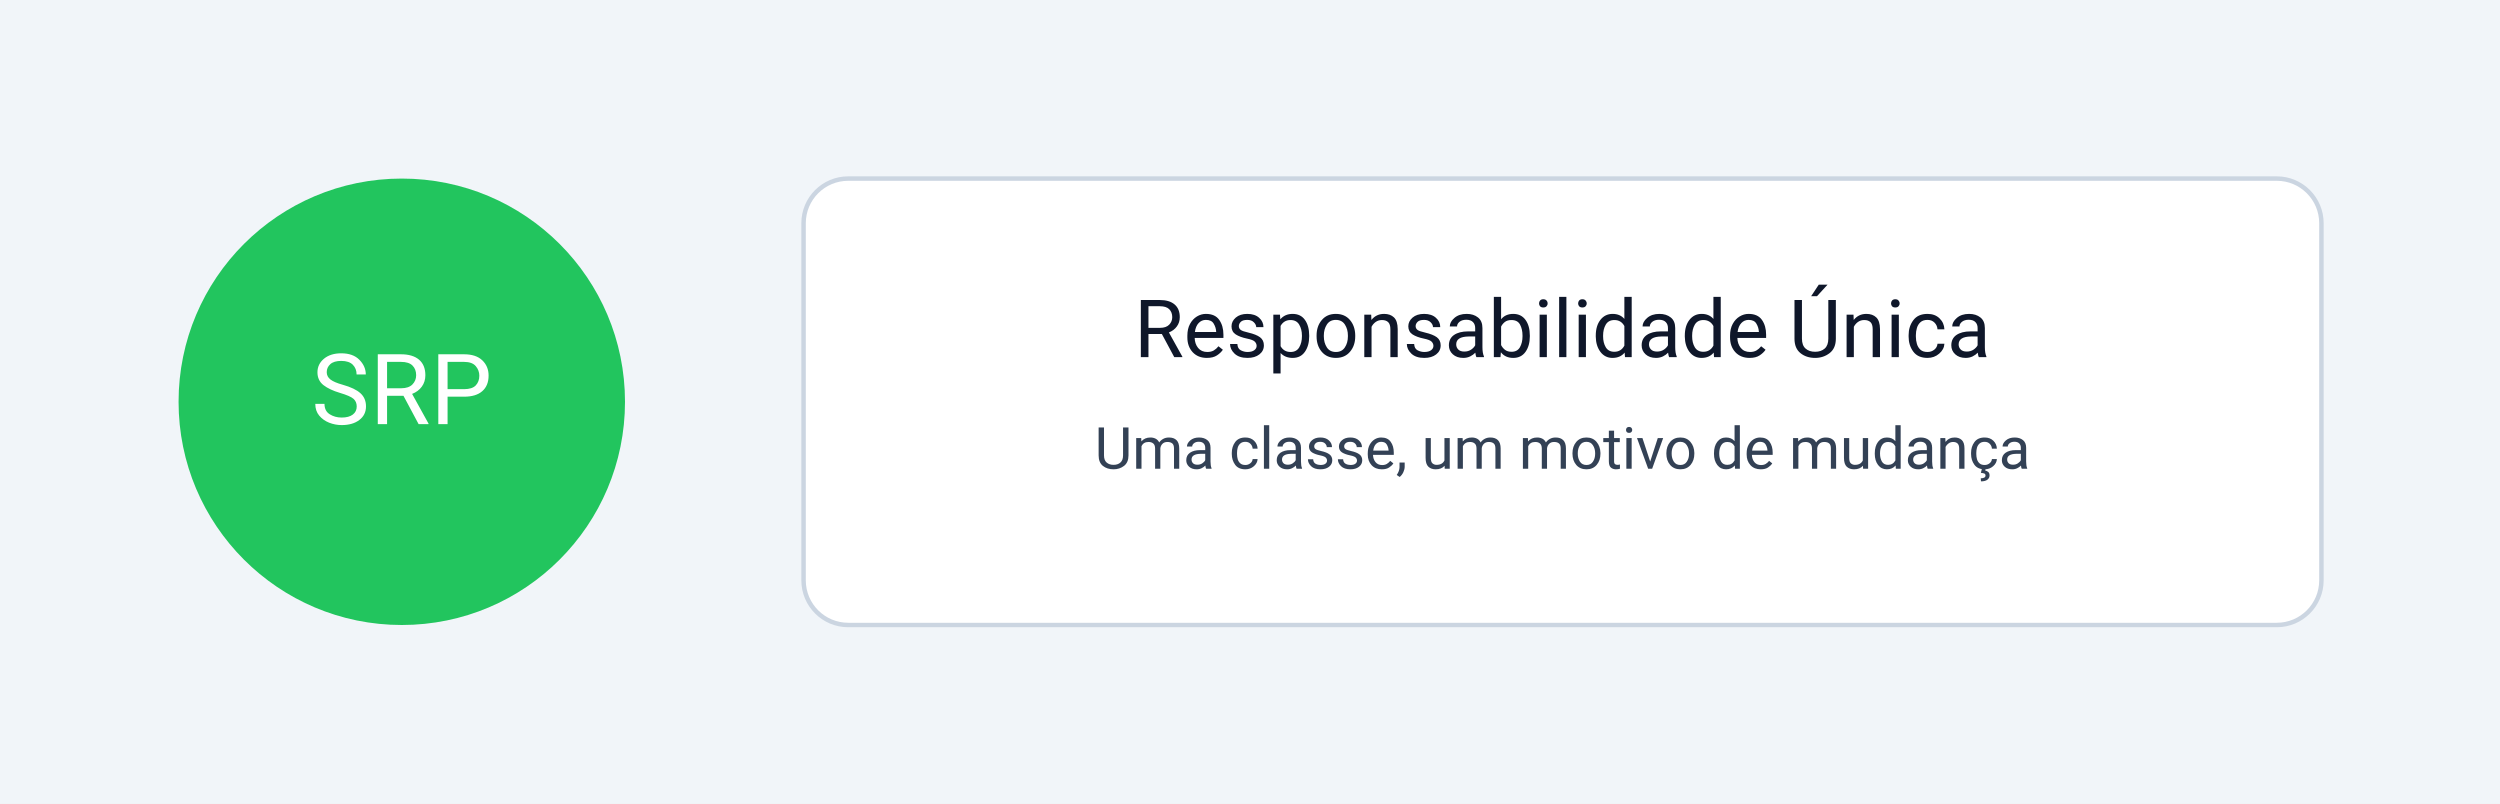
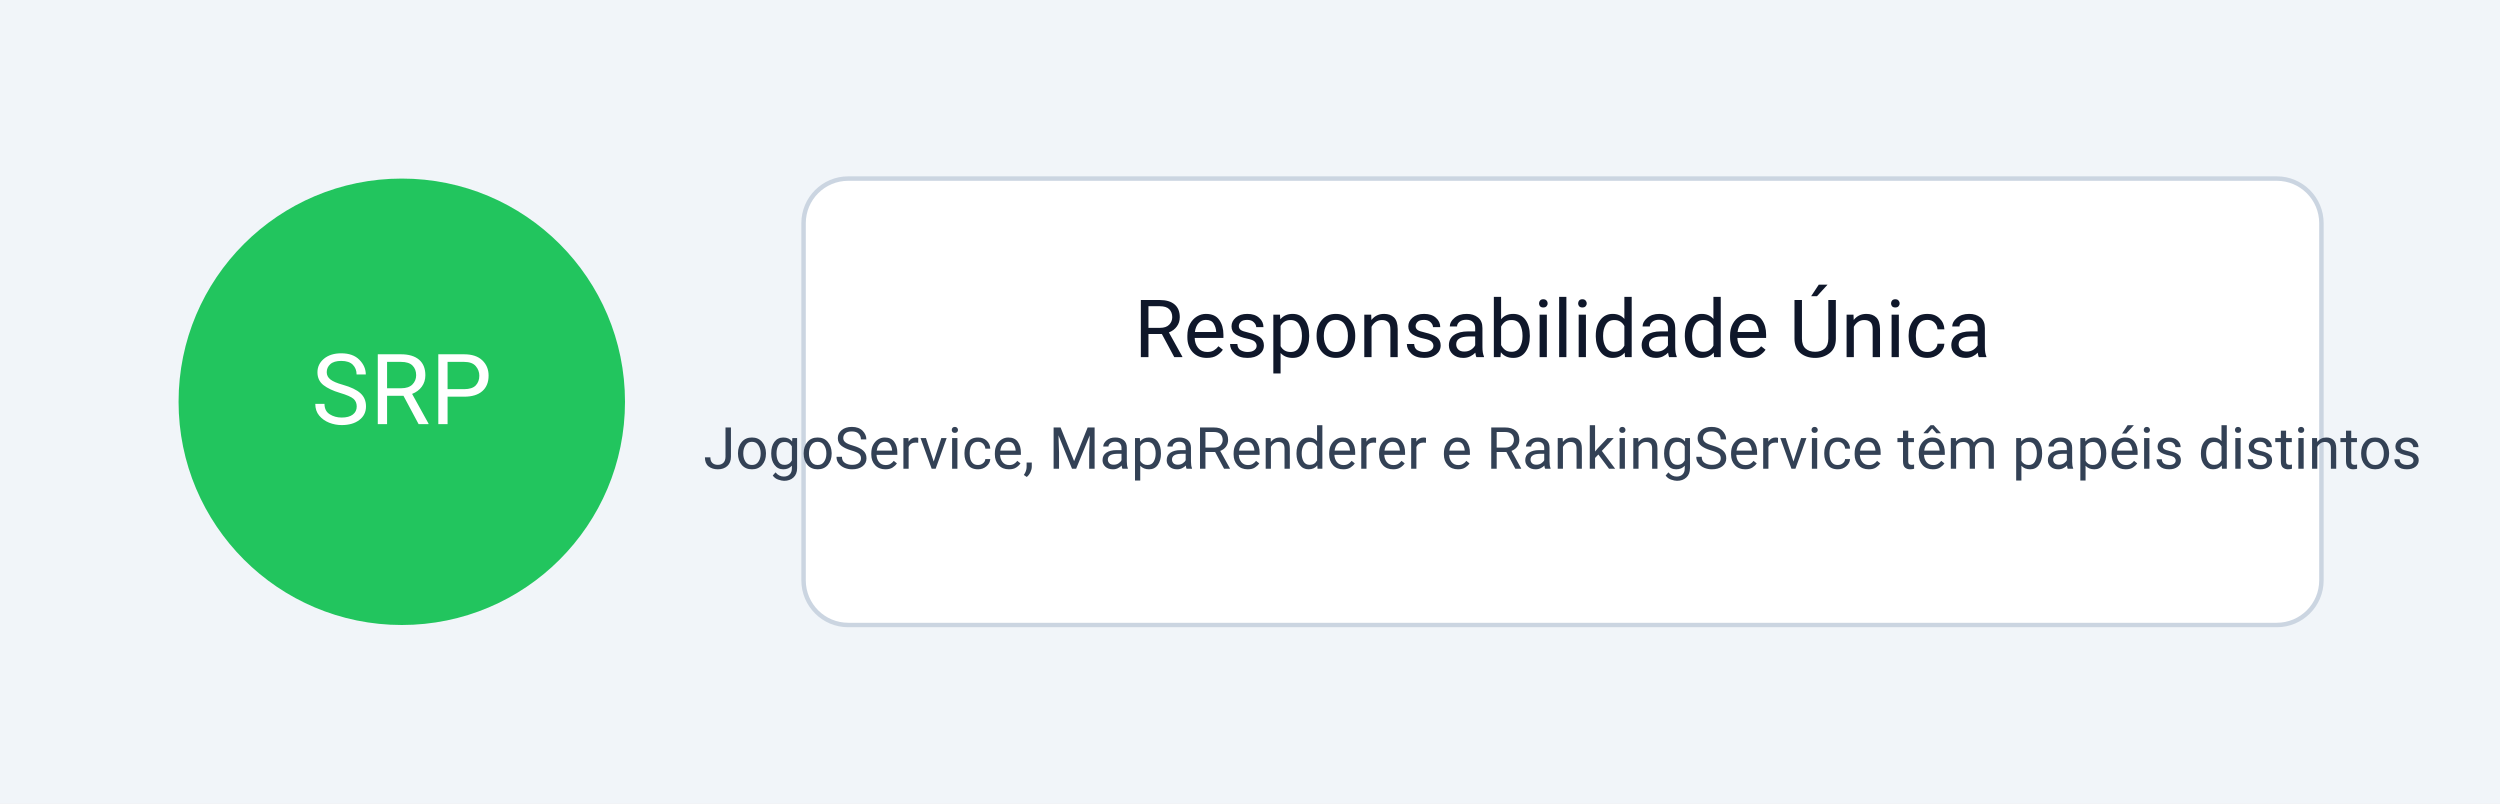
<svg xmlns="http://www.w3.org/2000/svg" width="560" height="180" viewBox="0 0 560 180">
  <rect width="560" height="180" fill="#F1F5F9" />
  <circle cx="90" cy="90" r="50" fill="#22C55E" />
  <text x="90" y="95" font-size="22" fill="#ffffff" text-anchor="middle" font-family="Segoe UI, Roboto">SRP</text>
  <rect x="180" y="40" width="340" height="100" rx="10" fill="#ffffff" stroke="#CBD5E1" />
  <text x="350" y="80" font-size="18" fill="#0F172A" text-anchor="middle" font-family="Segoe UI, Roboto">Responsabilidade Única</text>
-   <text x="350" y="105" font-size="13" fill="#334155" text-anchor="middle" font-family="Segoe UI, Roboto">Uma classe, um motivo de mudança</text>
+   <text x="350" y="105" font-size="13" fill="#334155" text-anchor="middle" font-family="Segoe UI, Roboto">JogoService, MapaRenderer e RankingService têm papéis distintos</text>
</svg>
